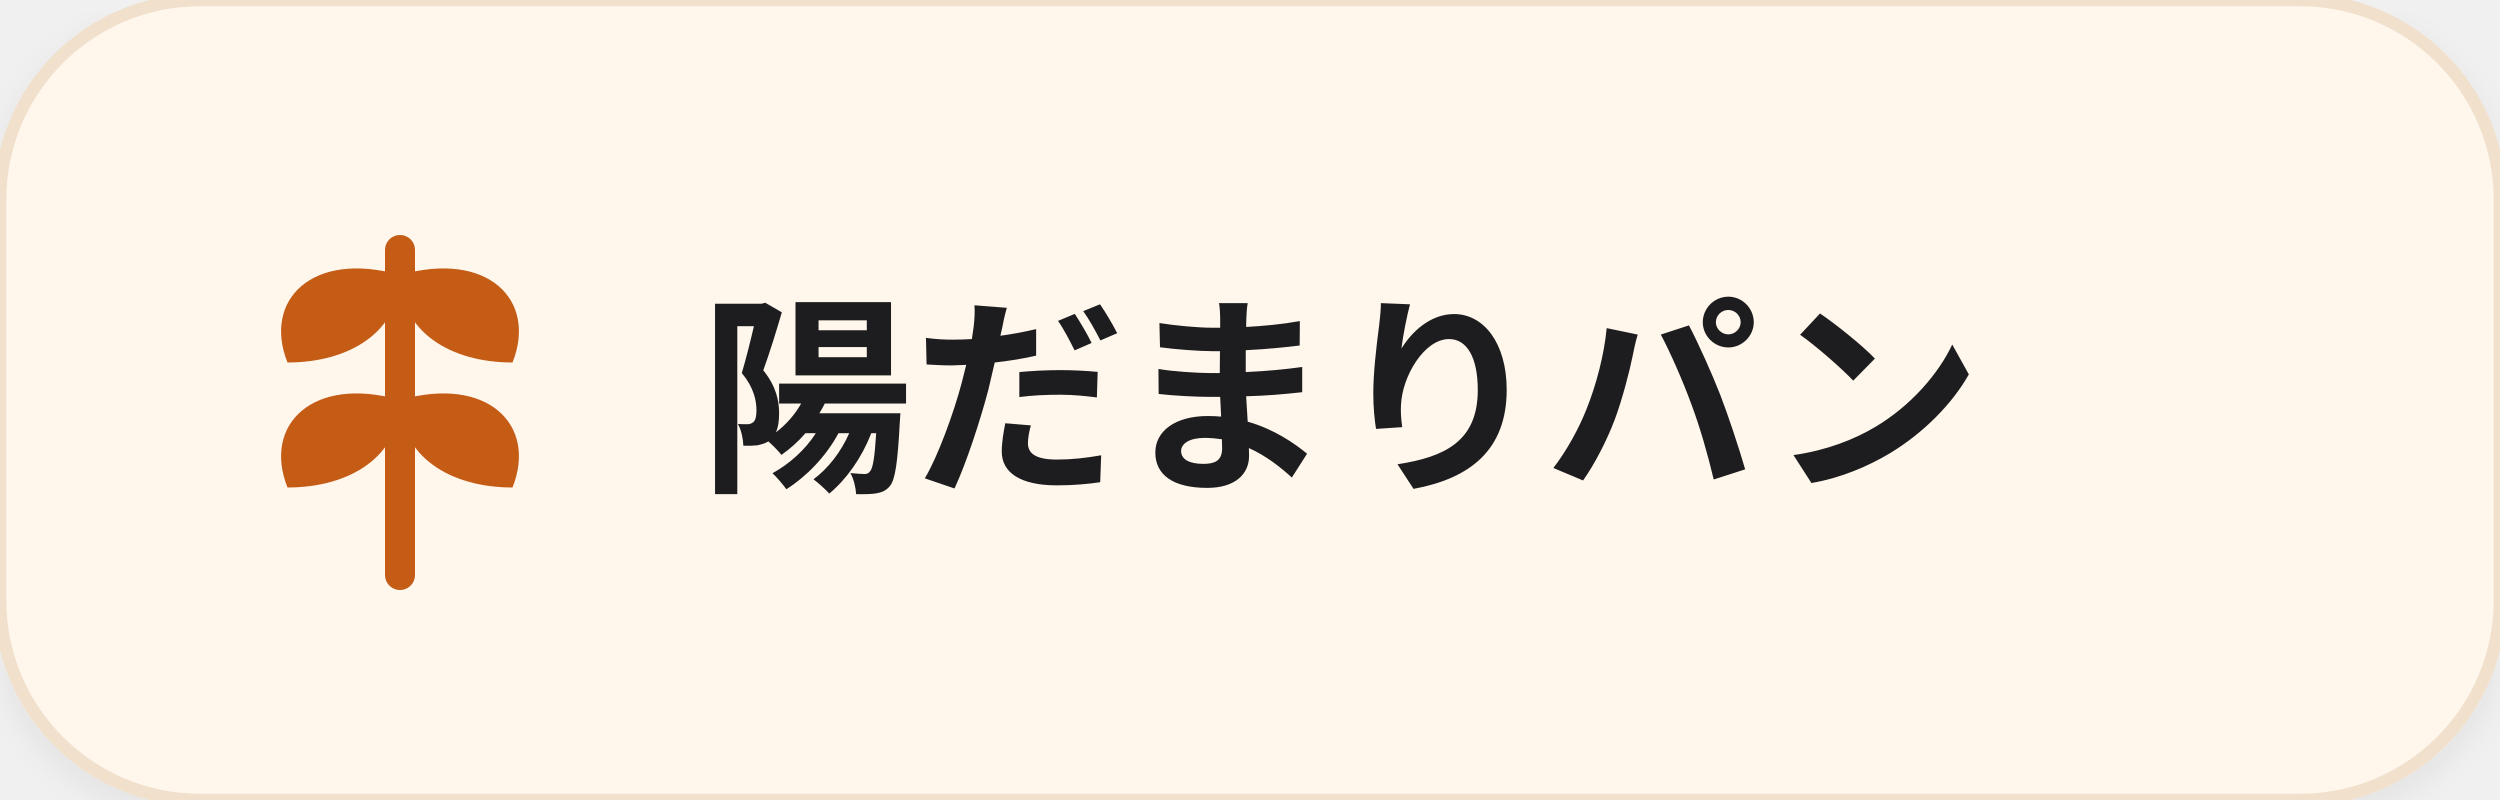
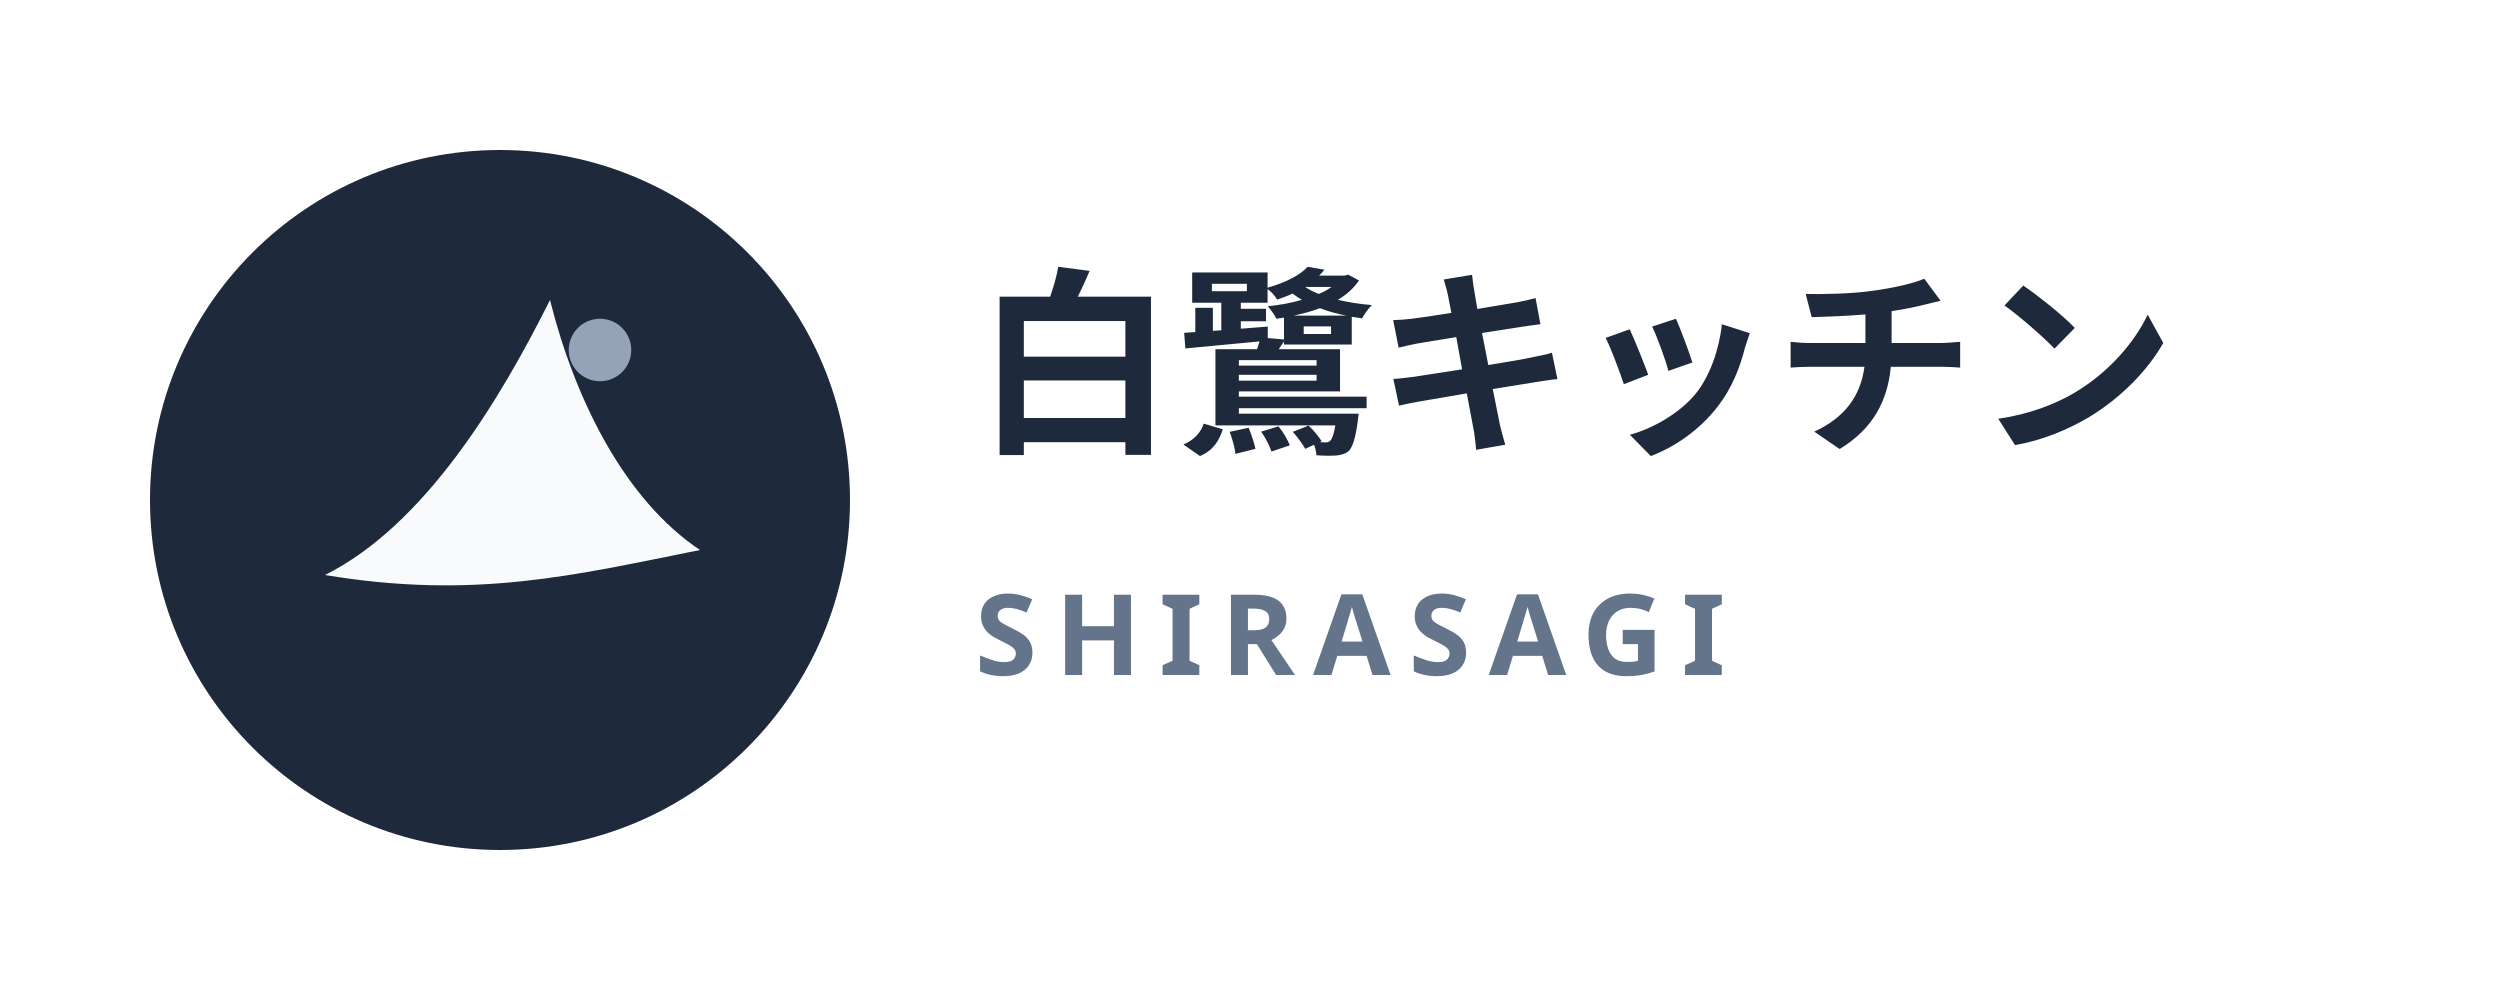
- <svg xmlns="http://www.w3.org/2000/svg" viewBox="0 0 200 64" role="img" aria-label="陽だまりパン">
-   <defs>
-     <filter id="s" x="-8%" y="-20%" width="116%" height="140%">
-       <feDropShadow dx="0" dy="1" stdDeviation="1.2" flood-color="#000000" flood-opacity="0.06" />
-     </filter>
-   </defs>
-   <rect width="200" height="64" rx="16" fill="#FFF6EC" stroke="#F0E0CC" filter="url(#s)" />
-   <path d="M32 46V20" stroke="#C45C16" stroke-width="2.4" stroke-linecap="round" />
-   <path d="M32 22c-7-2-11 2-9 7 5 0 9-2.5 9-7zm0 0c7-2 11 2 9 7-5 0-9-2.5-9-7zm0 10c-7-2-11 2-9 7 5 0 9-2.5 9-7zm0 0c7-2 11 2 9 7-5 0-9-2.5-9-7z" fill="#C45C16" />
-   <text x="56" y="38" font-family="'Hiragino Sans', sans-serif" font-size="17" font-weight="700" fill="#1D1D1F">陽だまりパン</text>
+ <svg xmlns="http://www.w3.org/2000/svg" viewBox="0 0 200 80" role="img" aria-label="白鷺キッチン">
+   <rect width="200" height="80" fill="#fff" />
+   <circle cx="40" cy="40" r="28" fill="#1E293B" />
+   <path d="M26 46c8-4 14-14 18-22 2 8 6 16 12 20-10 2-18 4-30 2z" fill="#F8FAFC" />
+   <circle cx="48" cy="28" r="2.5" fill="#94A3B8" />
+   <text x="78" y="35" font-family="'Hiragino Sans','Noto Sans JP',sans-serif" font-size="16" font-weight="800" fill="#1E293B">白鷺キッチン</text>
+   <text x="78" y="54" font-family="'Hiragino Sans','Noto Sans JP',sans-serif" font-size="9" font-weight="600" letter-spacing="0.16em" fill="#64748B">SHIRASAGI</text>
</svg>
